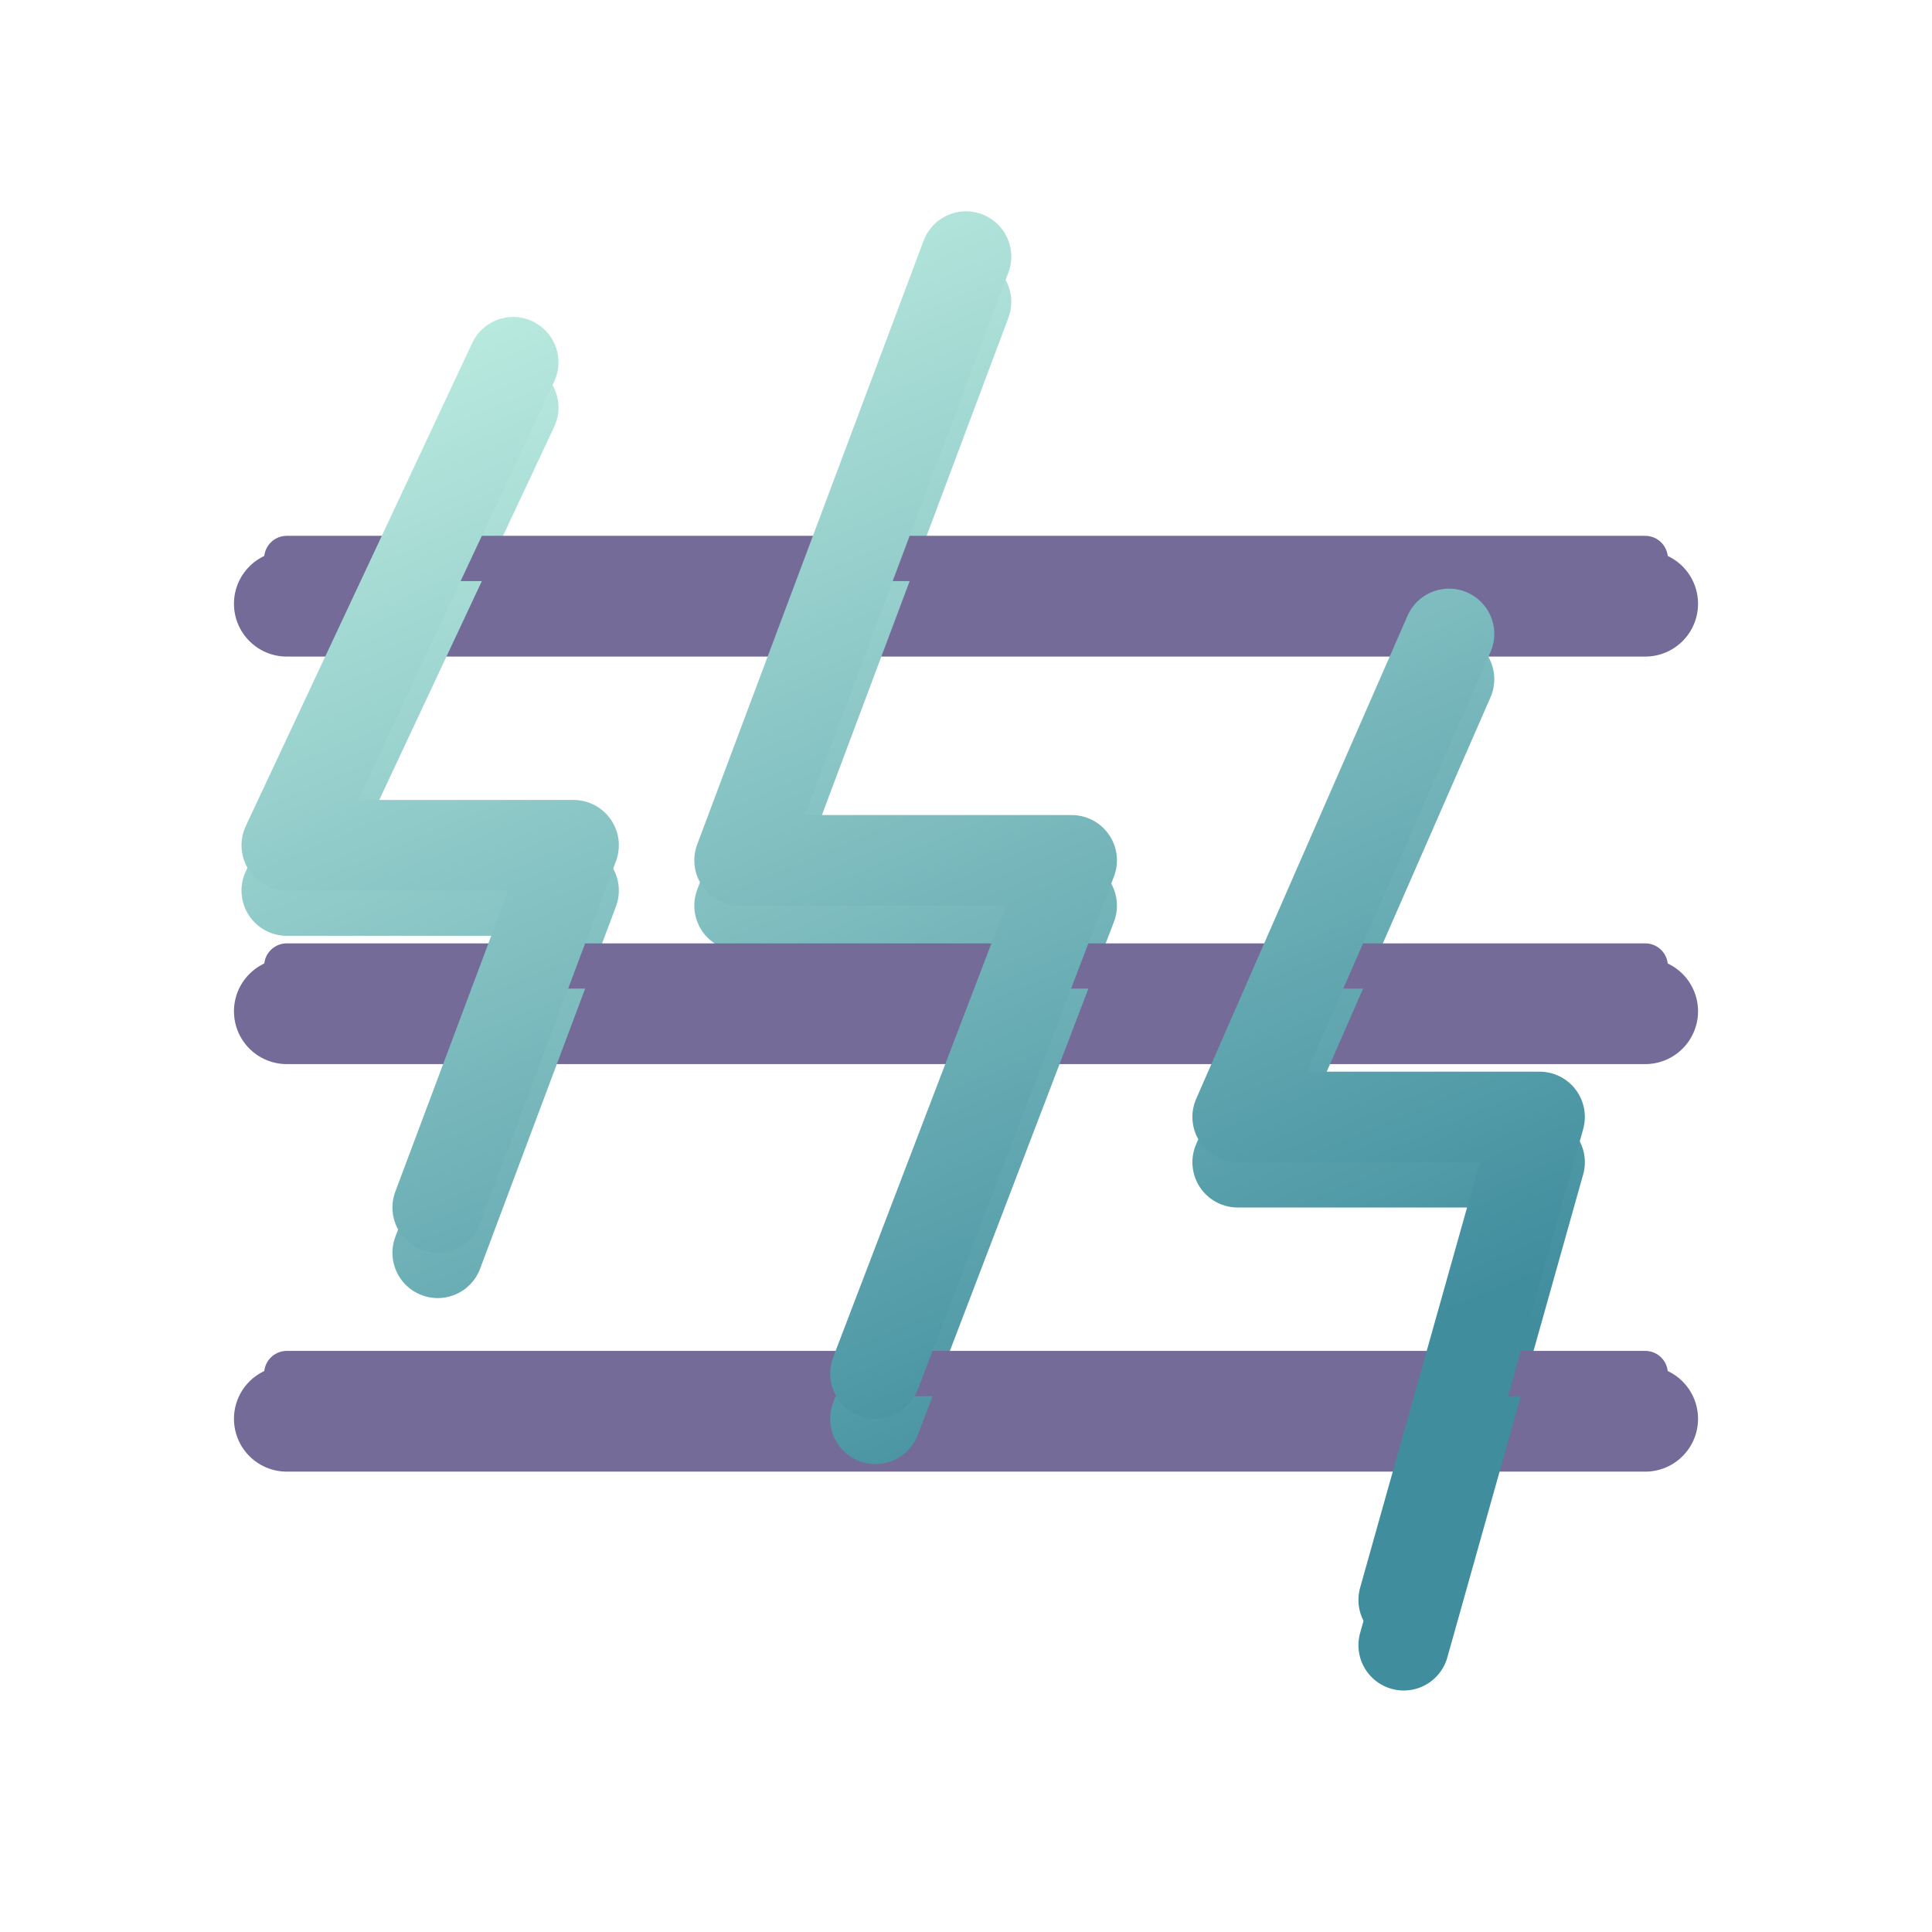
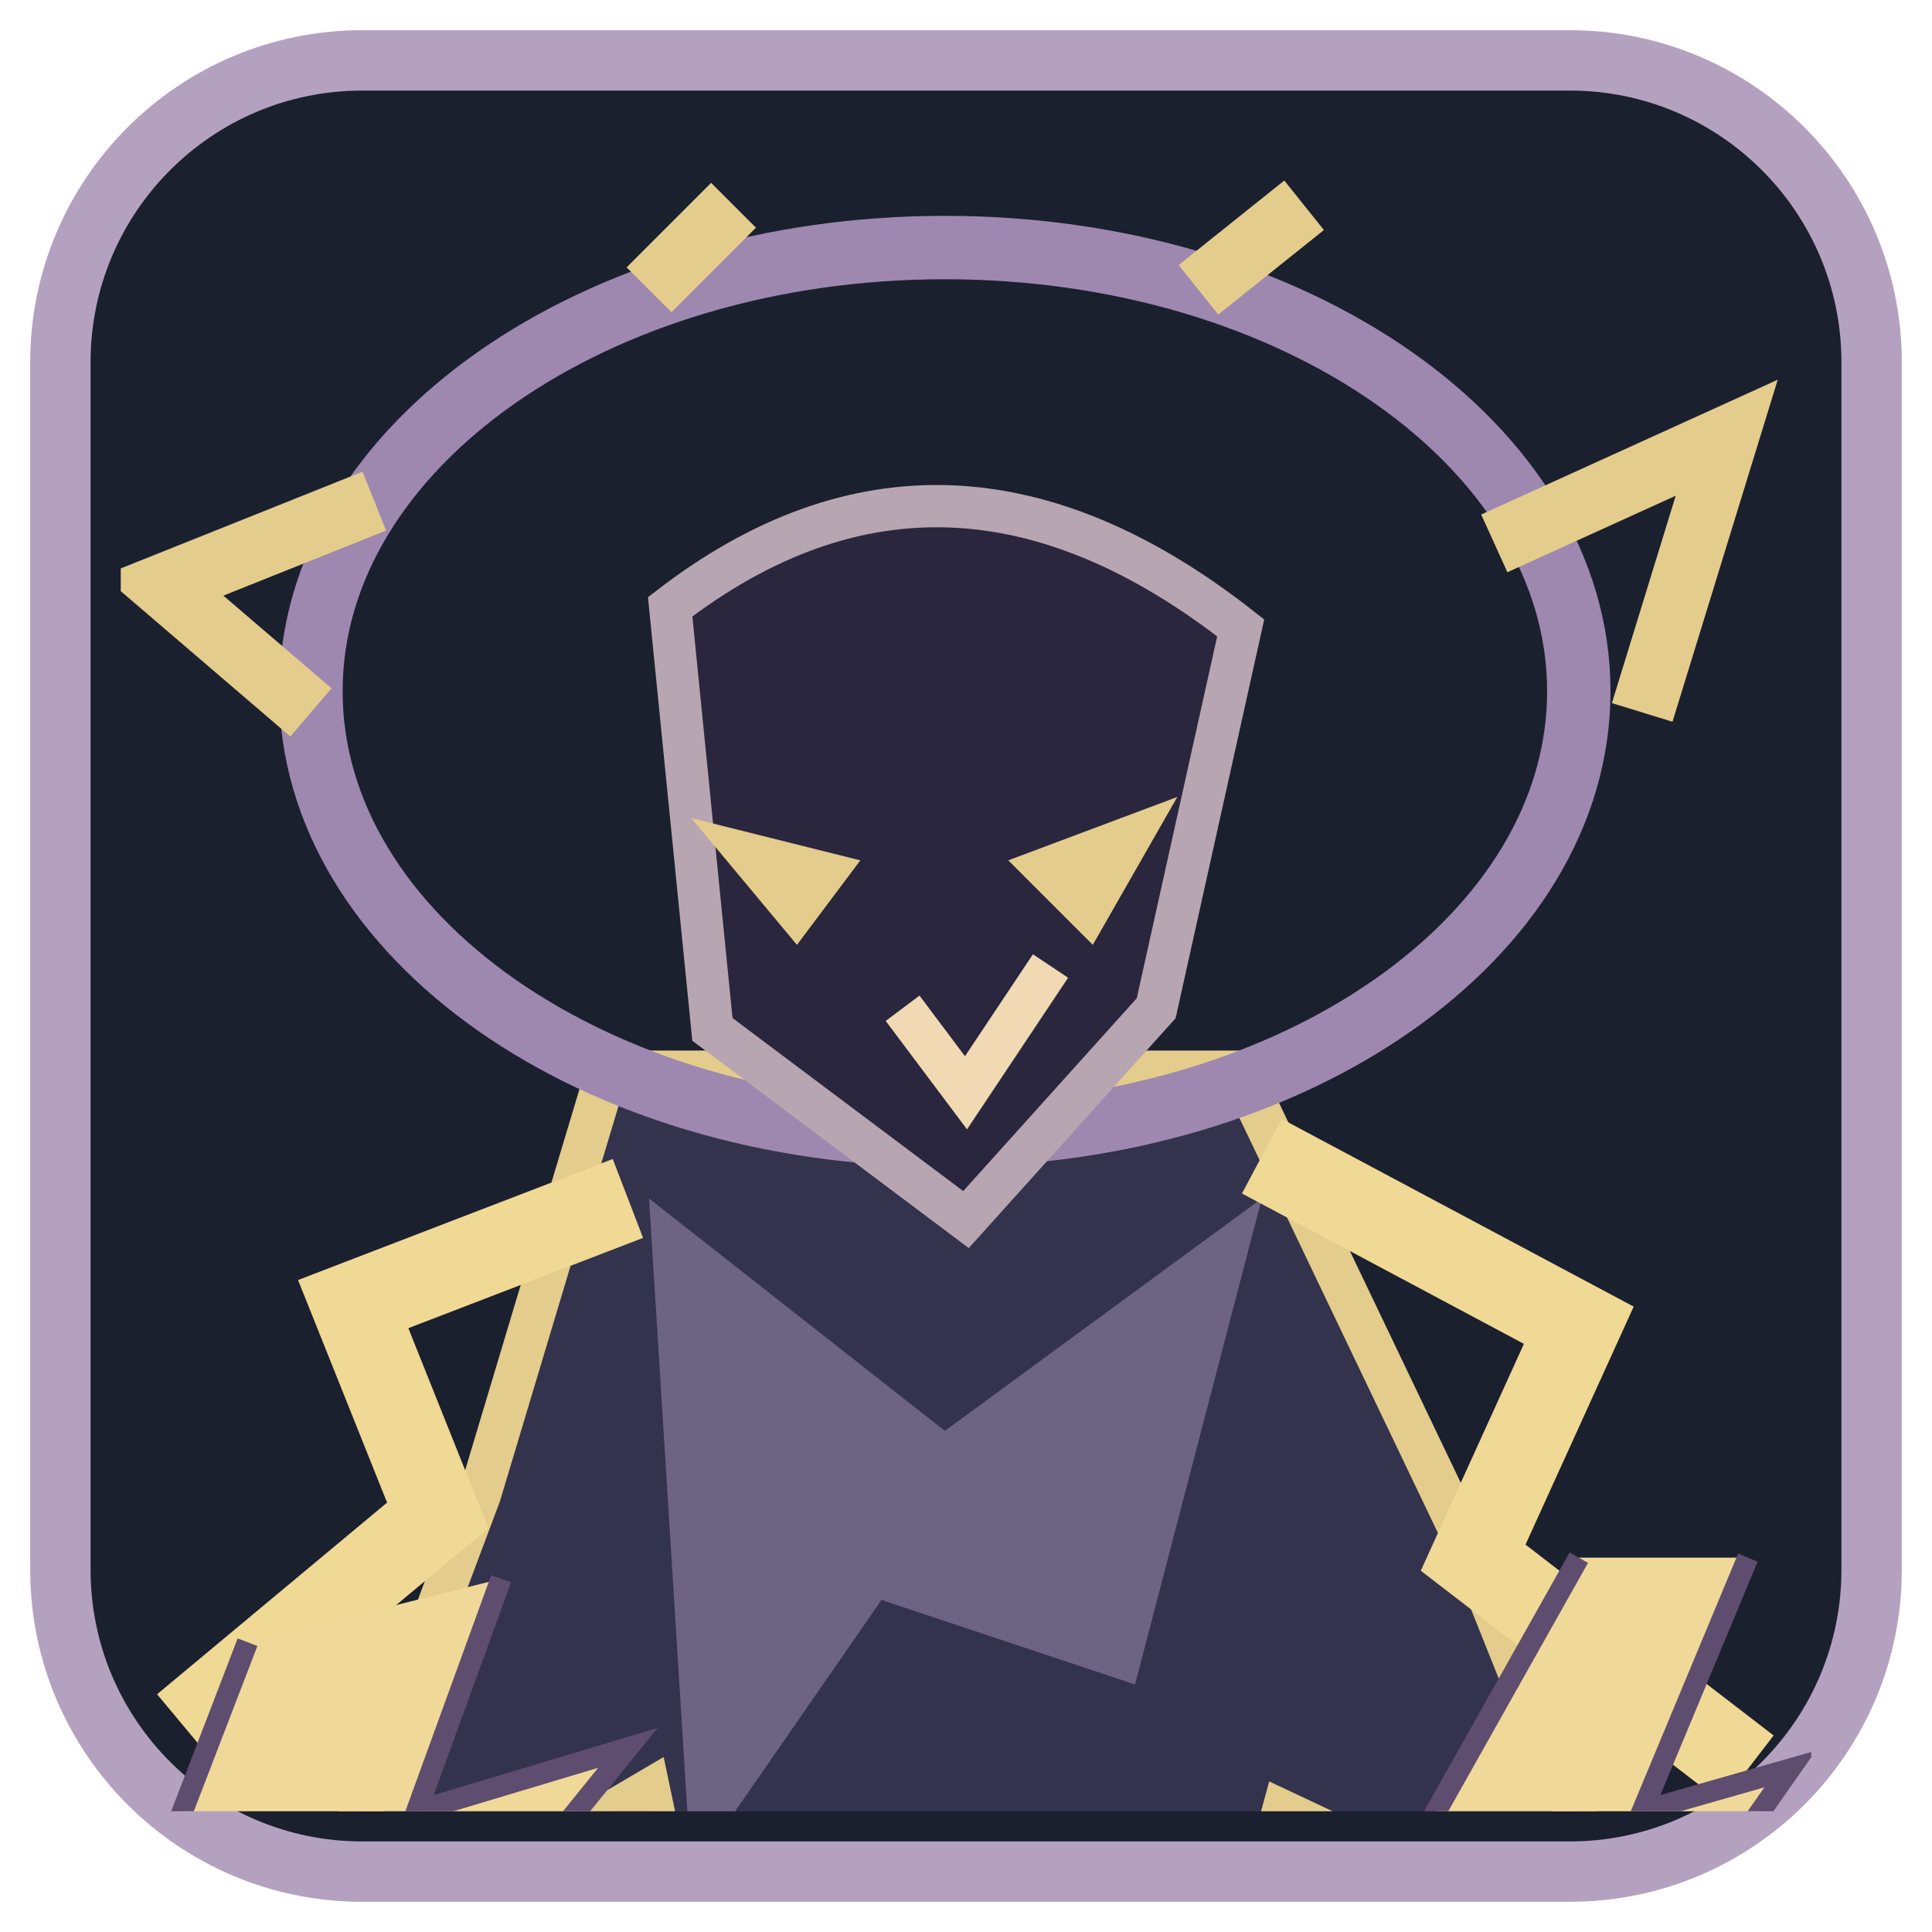
- <svg xmlns="http://www.w3.org/2000/svg" width="128" height="128" viewBox="0 0 128 128">
-   <defs>
-     <linearGradient id="steel" x2=".3" y2="1">
-       <stop stop-color="#ccd0bd" />
-       <stop offset=".42" stop-color="#768b83" />
-       <stop offset=".5" stop-color="#495b58" />
-       <stop offset="1" stop-color="#263438" />
-     </linearGradient>
-     <linearGradient id="gold" x2=".3" y2="1">
-       <stop stop-color="#f3e1a3" />
-       <stop offset=".48" stop-color="#b79b57" />
-       <stop offset="1" stop-color="#665332" />
-     </linearGradient>
-     <linearGradient id="cyan" x2=".4" y2="1">
-       <stop stop-color="#c5f3e5" />
-       <stop offset="1" stop-color="#408d9e" />
-     </linearGradient>
-     <linearGradient id="cash" x2=".2" y2="1">
-       <stop stop-color="#78967a" />
-       <stop offset="1" stop-color="#243e37" />
-     </linearGradient>
-     <linearGradient id="fire" x2=".2" y2="1">
-       <stop stop-color="#dc9563" />
-       <stop offset="1" stop-color="#72333e" />
-     </linearGradient>
-   </defs>
-   <g fill="none" stroke="#02080b" stroke-width="7" stroke-linejoin="round" stroke-linecap="round" transform="translate(0 3)">
-     <path d="M19 37h90M19 64h90M19 91h90" stroke="#746b99" />
-     <path d="m34 24-15 32h19l-9 24m35-63L49 57h22L58 91m38-49L82 74h20l-9 32" stroke="url(#cyan)" stroke-width="6" />
-   </g>
-   <g fill="none" stroke="#c2b99a" stroke-width="3" stroke-linejoin="round" stroke-linecap="round">
-     <path d="M19 37h90M19 64h90M19 91h90" stroke="#746b99" />
-     <path d="m34 24-15 32h19l-9 24m35-63L49 57h22L58 91m38-49L82 74h20l-9 32" stroke="url(#cyan)" stroke-width="6" />
-   </g>
+ <svg xmlns="http://www.w3.org/2000/svg" width="64" height="64" viewBox="0 0 64 64">
+   <rect x="2" y="2" width="60" height="60" rx="10" fill="#1b202e" stroke="#b4a1bf" stroke-width="2" />
+   <svg x="4" y="4" width="56" height="56" viewBox="0 0 80 72">
+     <g transform="rotate(0 38 57)" opacity="1">
+       <path d="M23 41L53 41L64 64L72 84L55 76L49 98L40 79L29 94L25 75L8 85L17 61Z" fill="#34334d" stroke="#e4cc8c" stroke-width="2" />
+       <path d="M25 47L39 58L54 47L48 70L36 66L27 79Z" fill="#6d6382" />
+       <path d="M24 47L11 52L15 62L3 72M54 45L69 53L64 64L77 74" fill="none" stroke="#f0d995" stroke-width="4" />
+       <ellipse cx="39" cy="23" rx="30" ry="21" fill="none" stroke="#9e88b0" stroke-width="3" />
+       <path d="M9 24L2 18L12 14M65 16L76 11L72 24M25 4L29 0M51 4L56 0" fill="none" stroke="#e4cc8c" stroke-width="3" />
+       <path d="M26 19Q39 9 53 20L49 38L40 48L28 39Z" fill="#2a263d" stroke="#b7a6b1" stroke-width="2" />
+       <path d="M27 29L35 31L32 35Z M42 31L50 28L46 35Z" fill="#e4cc8c" />
+       <path d="M37 38L40 42L44 36" fill="none" stroke="#f0d9b3" stroke-width="2" />
+       <path d="M6 68L1 81L12 78L7 94L24 73L14 76L18 65M69 64L60 80L71 77L65 94L79 74L72 76L77 64" fill="#f0d998" stroke="#5e4d6e" stroke-width="1" />
+     </g>
+   </svg>
</svg>
